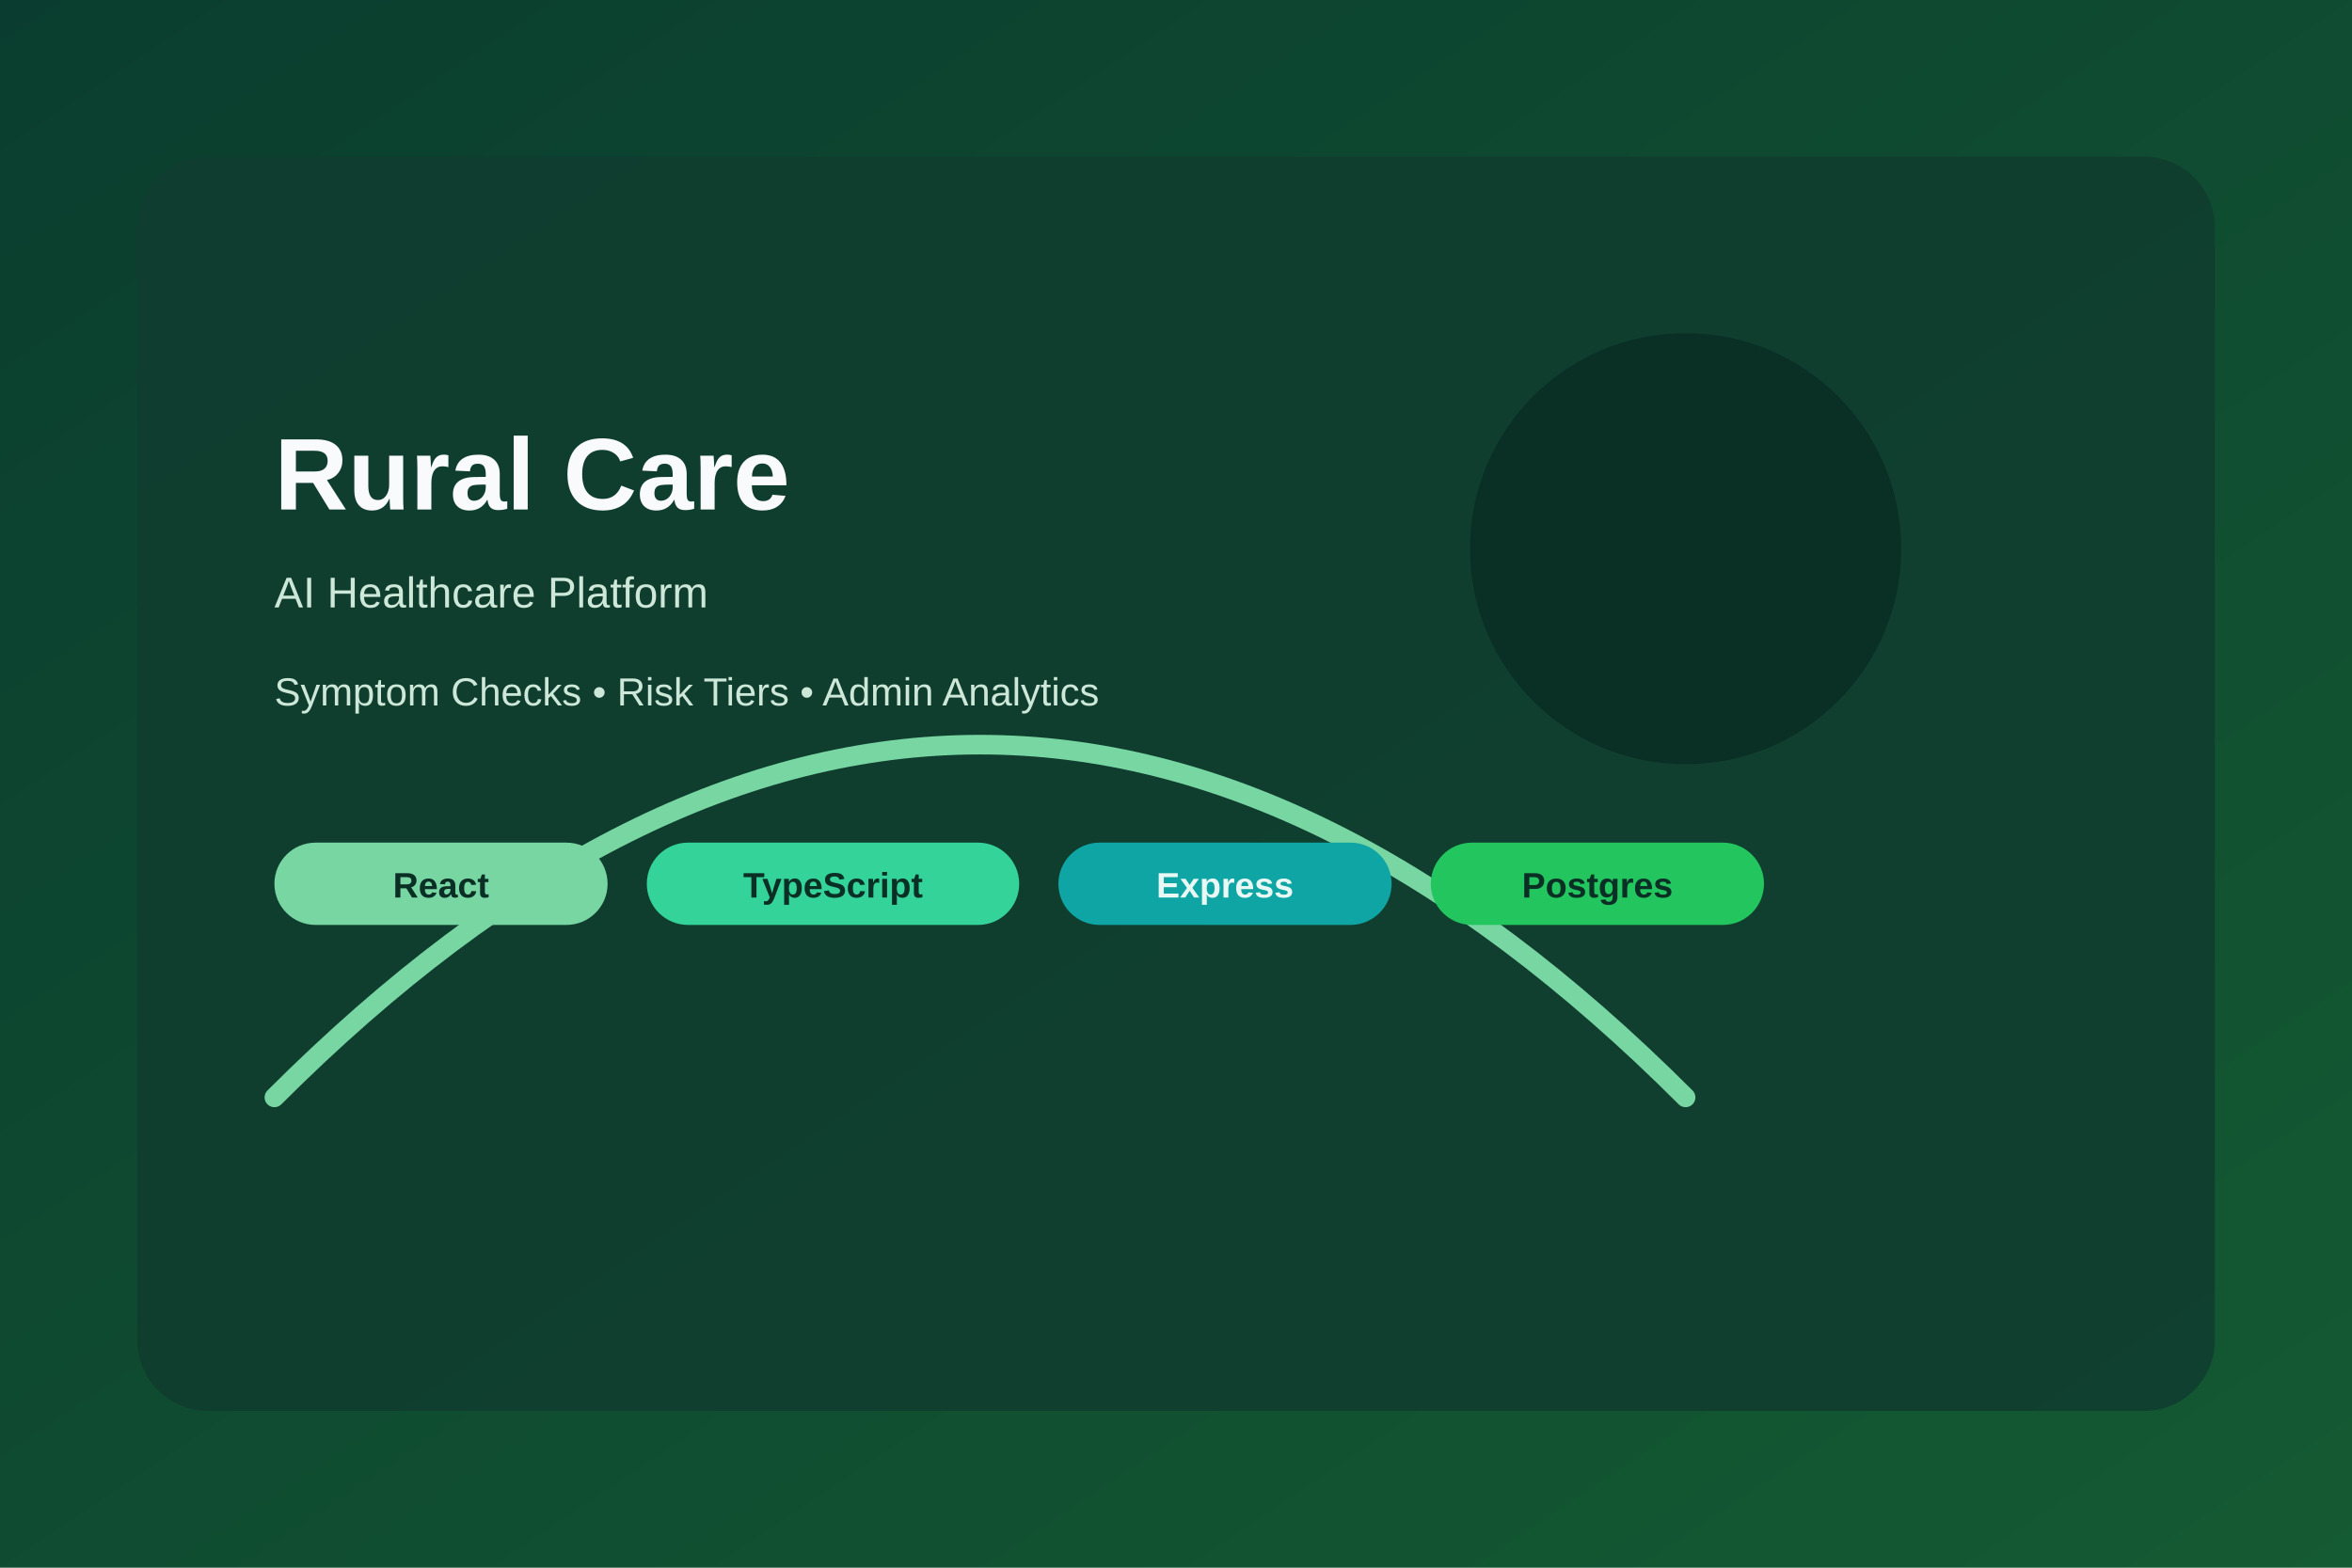
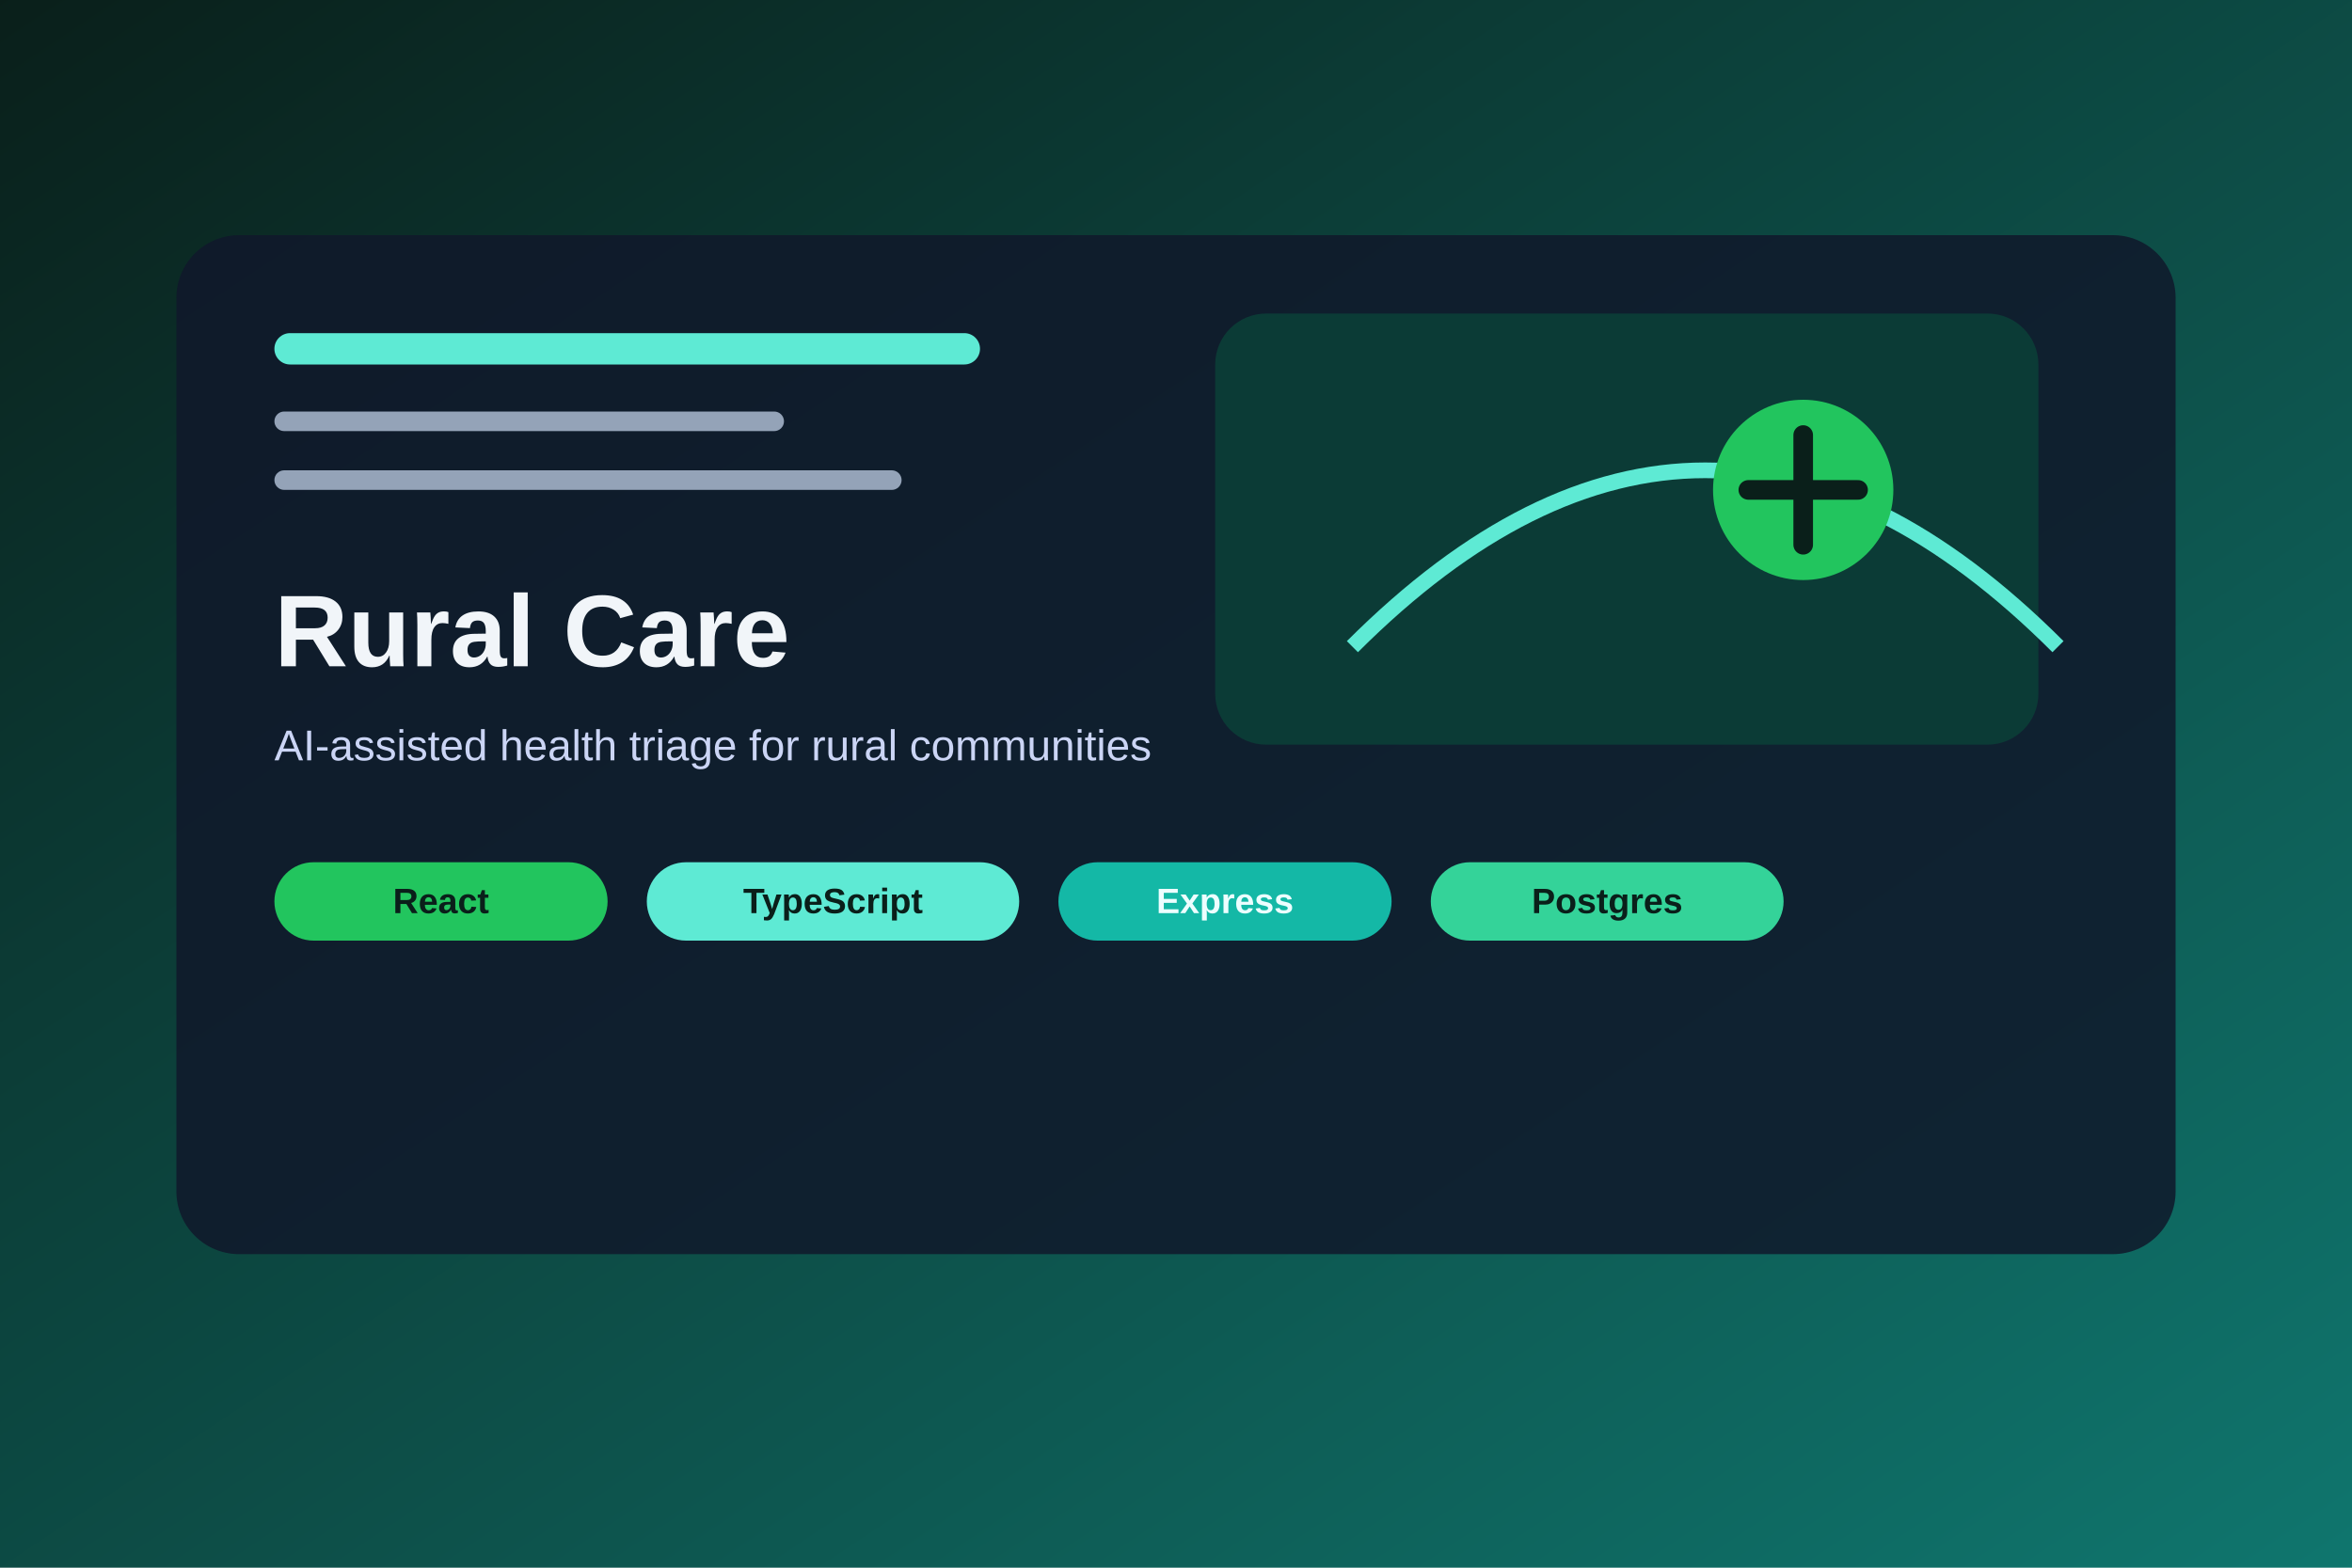
<svg xmlns="http://www.w3.org/2000/svg" width="1200" height="800" viewBox="0 0 1200 800" role="img" aria-label="Rural Care project thumbnail">
  <defs>
    <linearGradient id="bg-rc" x1="0" y1="0" x2="1" y2="1">
-       <stop offset="0%" stop-color="#0a3d2f" />
-       <stop offset="100%" stop-color="#145a32" />
+       <stop offset="0%" stop-color="#0a1f1a" />
+       <stop offset="100%" stop-color="#0f766e" />
    </linearGradient>
    <linearGradient id="accent-rc" x1="0" y1="0" x2="1" y2="0">
-       <stop offset="0%" stop-color="#78d6a3" />
-       <stop offset="100%" stop-color="#34d399" />
+       <stop offset="0%" stop-color="#22c55e" />
+       <stop offset="100%" stop-color="#5eead4" />
    </linearGradient>
  </defs>
  <rect width="1200" height="800" fill="url(#bg-rc)" />
-   <rect x="70" y="80" width="1060" height="640" rx="36" fill="#0f3d2f" opacity="0.9" />
-   <path d="M140 560c120-120 240-180 360-180s240 60 360 180" fill="none" stroke="#78d6a3" stroke-width="10" stroke-linecap="round" />
-   <circle cx="860" cy="280" r="110" fill="#0a2f25" />
-   <path d="M860 220v120" stroke="url(#accent-rc)" stroke-width="14" stroke-linecap="round" />
-   <path d="M800 280h120" stroke="url(#accent-rc)" stroke-width="14" stroke-linecap="round" />
-   <text x="140" y="260" fill="#f8fafc" font-size="52" font-weight="700" font-family="Space Grotesk, Poppins, Arial, sans-serif">Rural Care</text>
-   <text x="140" y="310" fill="#cde7d8" font-size="22" font-family="Space Grotesk, Poppins, Arial, sans-serif">AI Healthcare Platform</text>
-   <text x="140" y="360" fill="#cde7d8" font-size="20" font-family="Space Grotesk, Poppins, Arial, sans-serif">Symptom Checks • Risk Tiers • Admin Analytics</text>
-   <g transform="translate(140 430)">
-     <rect width="170" height="42" rx="21" fill="#78d6a3" />
-     <text x="85" y="28" text-anchor="middle" fill="#0a2f25" font-size="18" font-weight="600" font-family="Space Grotesk, Poppins, Arial, sans-serif">React</text>
+   <rect x="90" y="120" width="1020" height="520" rx="32" fill="#0f172a" opacity="0.85" />
+   <rect x="140" y="170" width="360" height="16" rx="8" fill="#5eead4" />
+   <rect x="140" y="210" width="260" height="10" rx="5" fill="#94a3b8" />
+   <rect x="140" y="240" width="320" height="10" rx="5" fill="#94a3b8" />
+   <g transform="translate(620 160)">
+     <rect width="420" height="220" rx="26" fill="#0b3b36" />
+     <path d="M70 170c60-60 120-90 180-90s120 30 180 90" fill="none" stroke="#5eead4" stroke-width="8" />
+     <circle cx="300" cy="90" r="46" fill="#22c55e" />
+     <path d="M300 62v56" stroke="#0a1f1a" stroke-width="10" stroke-linecap="round" />
+     <path d="M272 90h56" stroke="#0a1f1a" stroke-width="10" stroke-linecap="round" />
  </g>
-   <g transform="translate(330 430)">
-     <rect width="190" height="42" rx="21" fill="#34d399" />
-     <text x="95" y="28" text-anchor="middle" fill="#0a2f25" font-size="18" font-weight="600" font-family="Space Grotesk, Poppins, Arial, sans-serif">TypeScript</text>
+   <text x="140" y="340" fill="#f1f5f9" font-size="52" font-weight="700" font-family="Space Grotesk, Poppins, Arial, sans-serif">Rural Care</text>
+   <text x="140" y="388" fill="#cbd5f5" font-size="22" font-family="Space Grotesk, Poppins, Arial, sans-serif">AI-assisted health triage for rural communities</text>
+   <g transform="translate(140 440)">
+     <rect width="170" height="40" rx="20" fill="#22c55e" />
+     <text x="85" y="26" text-anchor="middle" fill="#0a1f1a" font-size="18" font-weight="600" font-family="Space Grotesk, Poppins, Arial, sans-serif">React</text>
  </g>
-   <g transform="translate(540 430)">
-     <rect width="170" height="42" rx="21" fill="#0ea5a4" />
-     <text x="85" y="28" text-anchor="middle" fill="#e8f8f4" font-size="18" font-weight="600" font-family="Space Grotesk, Poppins, Arial, sans-serif">Express</text>
+   <g transform="translate(330 440)">
+     <rect width="190" height="40" rx="20" fill="#5eead4" />
+     <text x="95" y="26" text-anchor="middle" fill="#0a1f1a" font-size="18" font-weight="600" font-family="Space Grotesk, Poppins, Arial, sans-serif">TypeScript</text>
  </g>
-   <g transform="translate(730 430)">
-     <rect width="170" height="42" rx="21" fill="#22c55e" />
-     <text x="85" y="28" text-anchor="middle" fill="#0a2f25" font-size="18" font-weight="600" font-family="Space Grotesk, Poppins, Arial, sans-serif">Postgres</text>
+   <g transform="translate(540 440)">
+     <rect width="170" height="40" rx="20" fill="#14b8a6" />
+     <text x="85" y="26" text-anchor="middle" fill="#ecfeff" font-size="18" font-weight="600" font-family="Space Grotesk, Poppins, Arial, sans-serif">Express</text>
+   </g>
+   <g transform="translate(730 440)">
+     <rect width="180" height="40" rx="20" fill="#34d399" />
+     <text x="90" y="26" text-anchor="middle" fill="#0a1f1a" font-size="18" font-weight="600" font-family="Space Grotesk, Poppins, Arial, sans-serif">Postgres</text>
  </g>
</svg>
